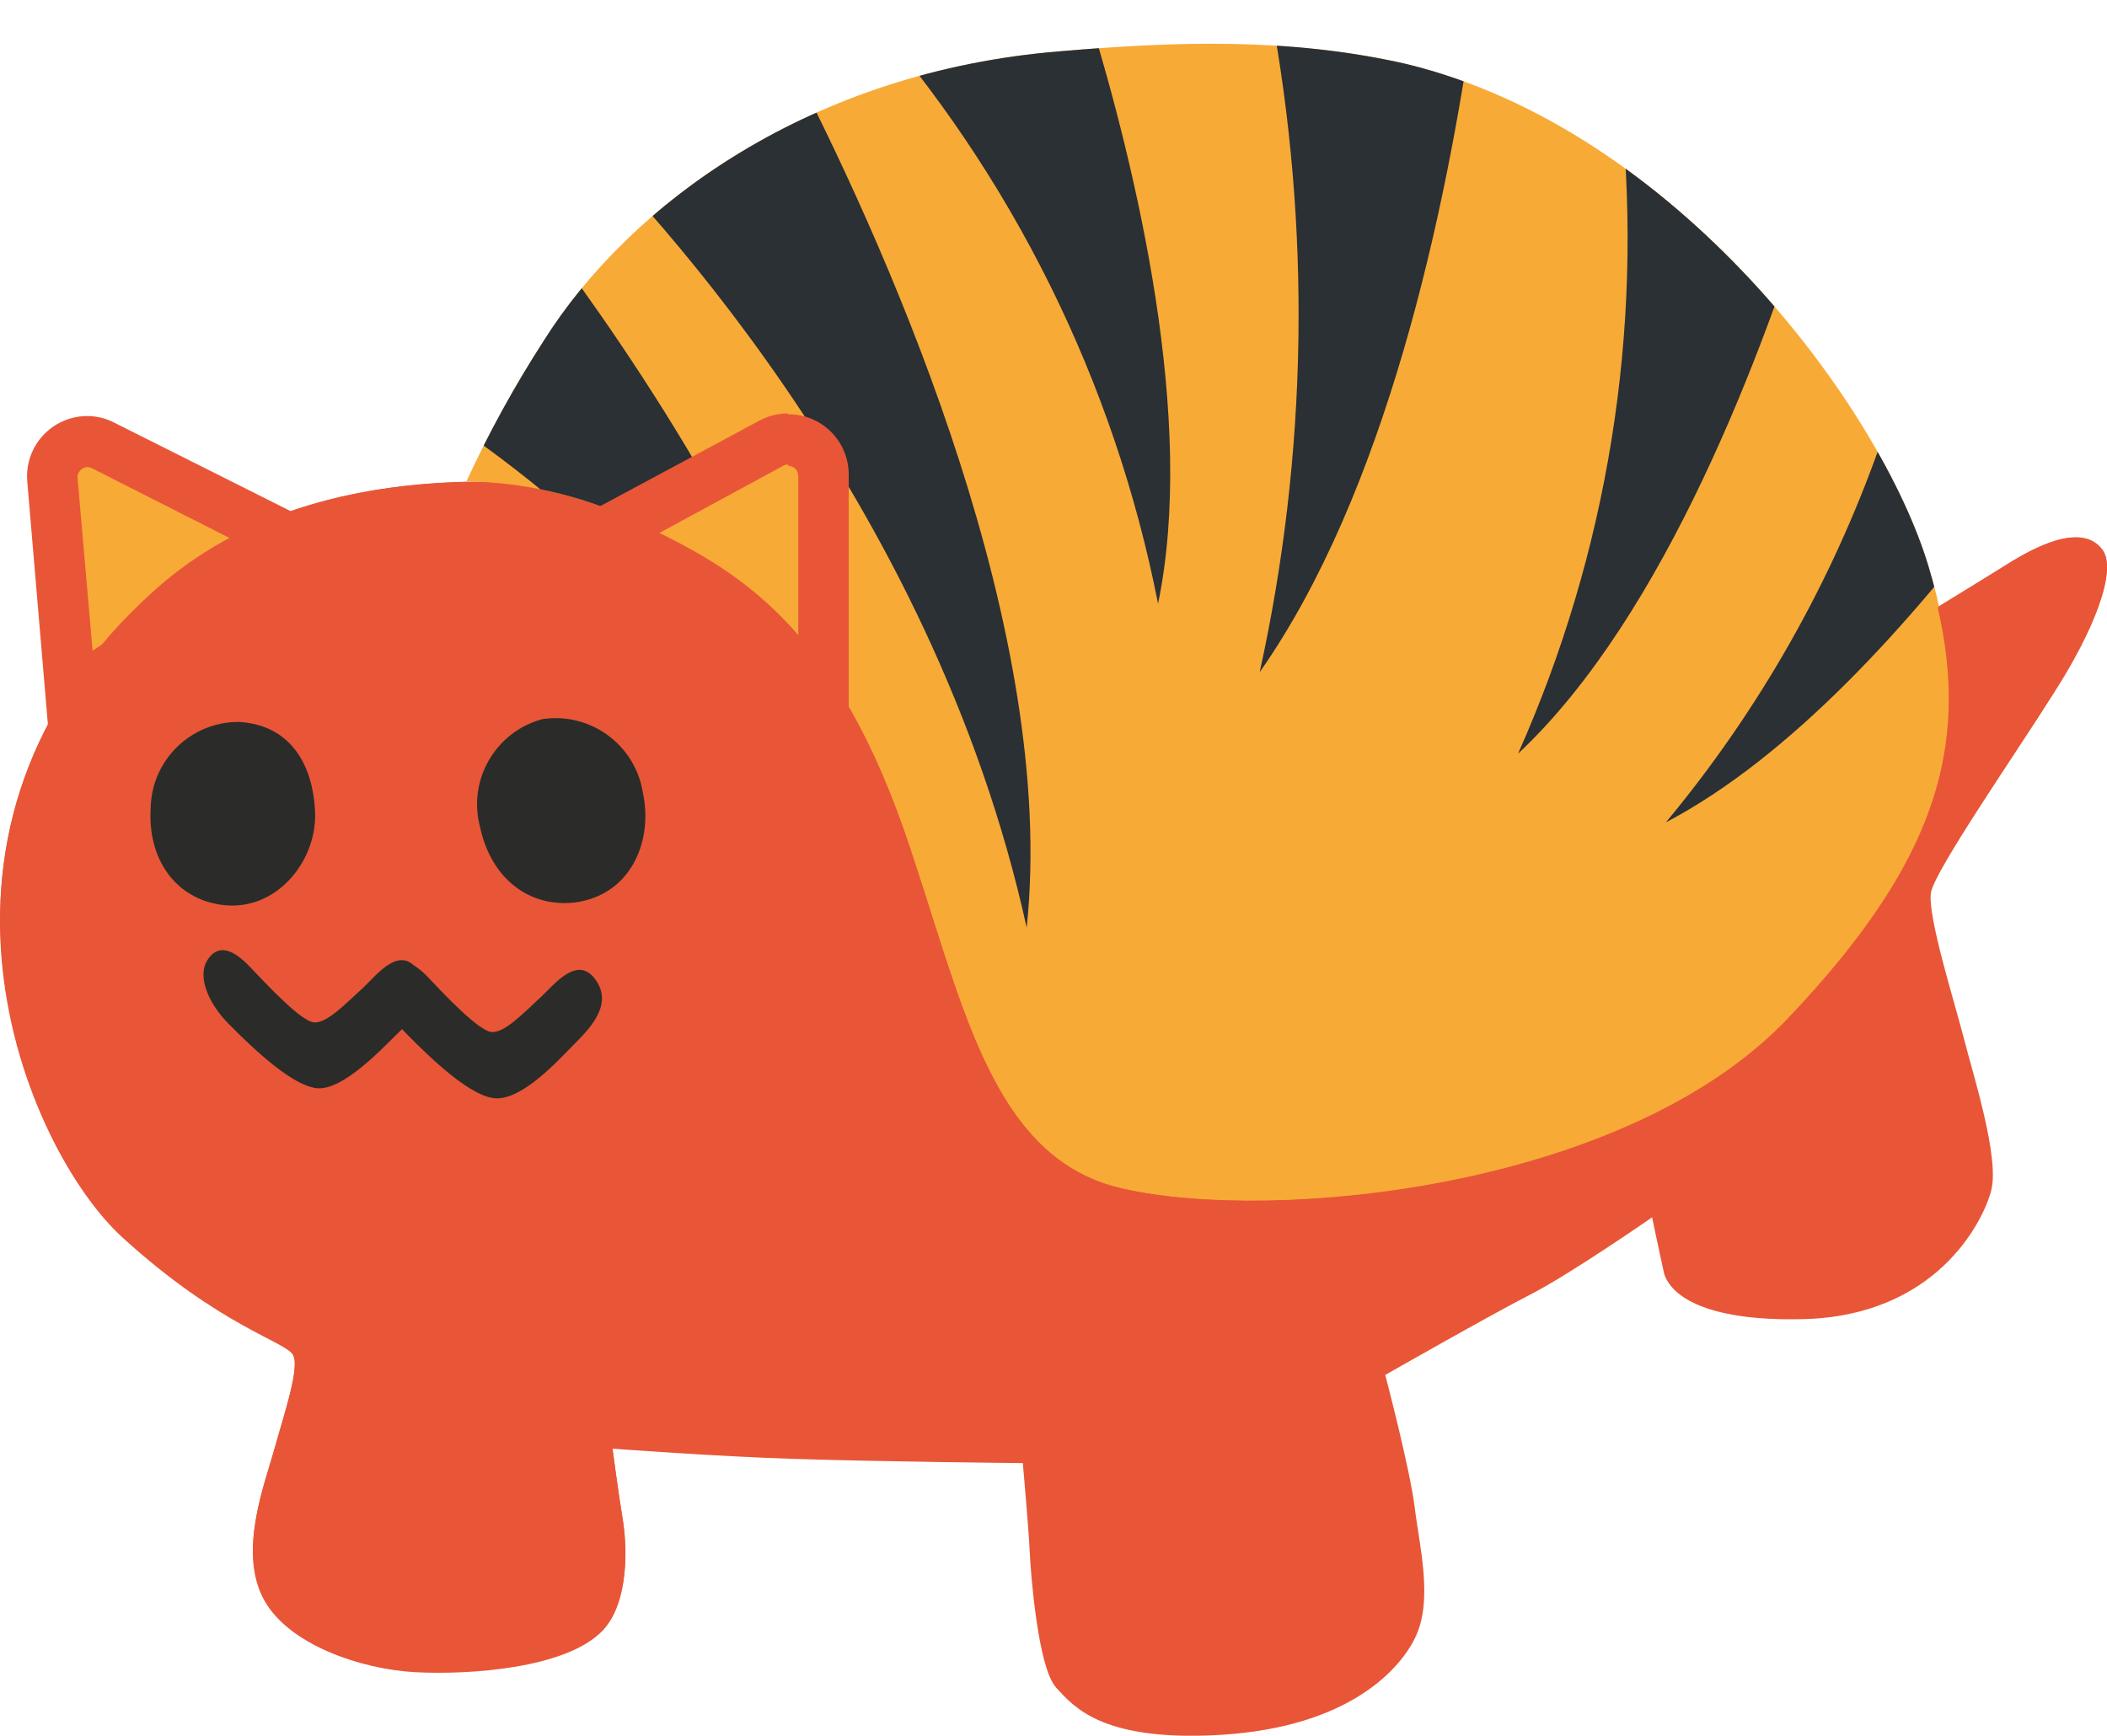
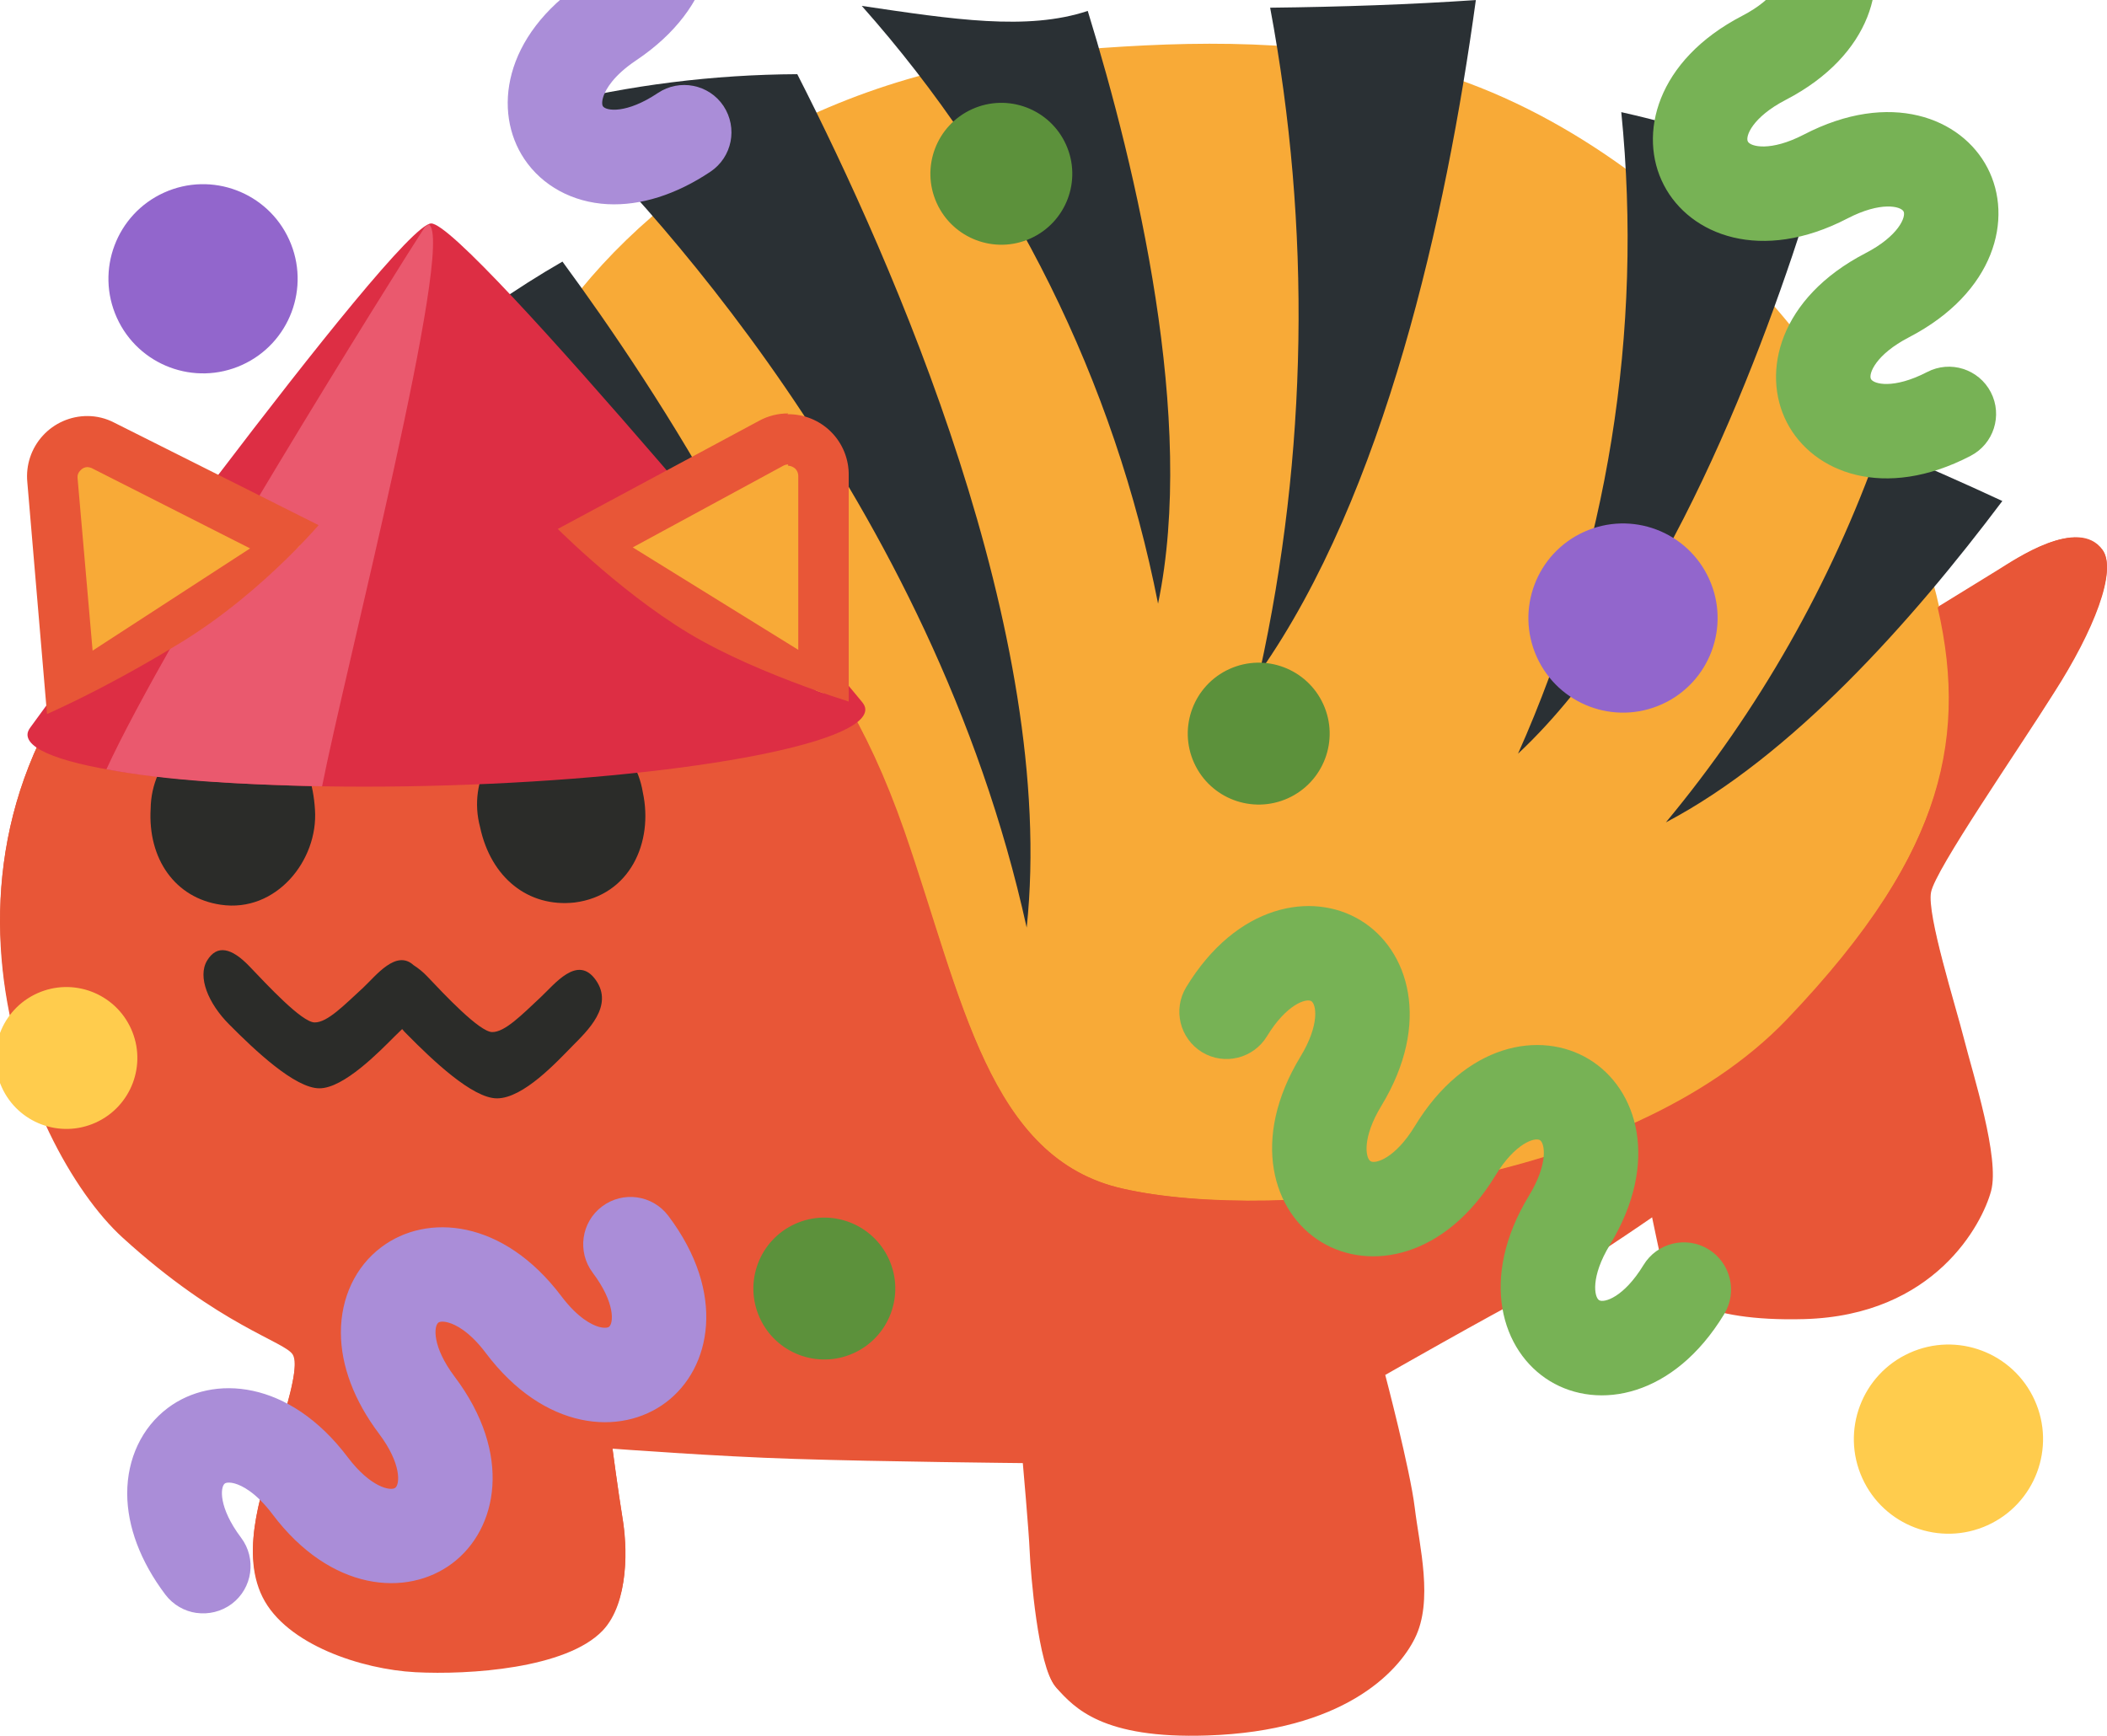
- <svg xmlns="http://www.w3.org/2000/svg" width="37mm" height="30.48mm" viewBox="0 0 104.89 86.4">
-   <defs>
-     <style>
+ <svg xmlns="http://www.w3.org/2000/svg" width="37mm" height="30.48mm" viewBox="0 0 104.89 86.4" version="1.1" id="svg48958">
+   <defs id="defs48912">
+     <style id="style48907">
      .cls-1 {
        fill: none;
      }

      .cls-2 {
        fill: #e85637;
      }

      .cls-3 {
        fill: #f8aa37;
      }

      .cls-4 {
        clip-path: url(#clip-path);
      }

      .cls-5 {
        fill: #2a3034;
      }

      .cls-6 {
        fill: #2b2c29;
      }
    </style>
-     <clipPath id="clip-path" transform="translate(0 2.18)">
-       <path class="cls-1" d="M52.77.37c-12.34,1-21.37,7.53-25.7,14.41a56.4,56.4,0,0,0-3.85,7,20.56,20.56,0,0,1,8.2,1.86C36,25.86,41.2,28.22,45,39.24,47.91,47.56,49.22,55.53,55.91,57c7.57,1.7,25,0,33.06-8.45S98.39,33.94,96,26s-12.57-21.75-26-25C64.12-.34,58.37-.11,52.77.37Z" />
+     <clipPath clipPathUnits="userSpaceOnUse" id="clipPath54261">
+       <path class="cls-3" d="m 52.77,2.55 c -12.34,1 -21.37,7.53 -25.7,14.41 a 56.4,56.4 0 0 0 -3.85,7 20.56,20.56 0 0 1 8.2,1.86 C 36,28.04 41.2,30.4 45,41.42 c 2.91,8.32 4.22,16.29 10.91,17.76 7.57,1.7 25,0 33.06,-8.45 8.06,-8.45 9.42,-14.61 7.03,-22.55 C 93.61,20.24 83.43,6.43 70,3.18 64.12,1.84 58.37,2.07 52.77,2.55 Z" id="path54263" style="fill:none;stroke-width:1" />
+     </clipPath>
+     <clipPath clipPathUnits="userSpaceOnUse" id="clipPath57507">
+       <path style="display:none;opacity:0.384;fill:none;fill-opacity:1;stroke-width:3.75" d="m 1.567,35.881 c 0,0 3.116,-1.246 7.436,-3.893 4.319,-2.647 7.319,-6.384 7.319,-6.384 l 11.069,0.355 c 0,0 3.301,3.399 6.897,5.567 3.596,2.168 8.917,3.695 8.917,3.695 l 0.985,7.981 -44.533,1.281 z" id="path57509" />
+       <path id="lpe_path-effect57511" style="opacity:0.384;fill:none;fill-opacity:1;stroke-width:3.75" class="powerclip" d="M -3.654,15.58 H 47.251 V 41.87 H -3.654 Z M 1.567,35.881 -0.345,44.481 44.189,43.2 43.203,35.219 c 0,0 -5.32,-1.527 -8.917,-3.695 -3.596,-2.168 -6.897,-5.567 -6.897,-5.567 L 16.321,25.604 c 0,0 -2.999,3.737 -7.319,6.384 -4.319,2.647 -7.436,3.893 -7.436,3.893 z" />
    </clipPath>
  </defs>
  <g id="Layer_2" data-name="Layer 2">
    <g id="grid">
      <g id="wh_copy" data-name="wh copy">
        <g id="tigers">
-           <g>
-             <path class="cls-2" d="M95.19,28.82l4.27-2.63c.86-.53,4-2.67,5.21-1,.73,1-.46,4-2.42,7.08-1.79,2.86-6,8.74-6.18,9.88s1.21,5.6,1.65,7.33,1.78,5.89,1.34,7.54-2.8,6.2-9.3,6.38c-5.16.14-6.72-1.32-6.93-2.23-.15-.66-.61-2.86-.61-2.86s-4.14,2.8-6.1,3.87-7.22,4-7.22,4,1.22,4.71,1.47,6.62.95,4.63,0,6.5c-.85,1.71-3.59,4.61-10.32,4.83-5.25.18-6.64-1.4-7.51-2.36s-1.24-5.71-1.28-6.71-.35-4.49-.35-4.49-7.13-.07-11.43-.21c-3.9-.12-9-.51-9-.51s.27,2.06.51,3.54c.23,1.32.37,4.11-1,5.52-1.79,1.9-6.63,2.23-9.3,2.08s-6.43-1.37-7.61-3.74.11-5.59.62-7.44c.45-1.63,1.26-4,.89-4.62s-3.64-1.36-8.48-5.84S-5.5,39,7.72,27.17s38.91-.58,40.27.2S95.19,28.82,95.19,28.82Z" transform="translate(0 2.18)" />
-             <path class="cls-3" d="M52.77.37c-12.34,1-21.37,7.53-25.7,14.41a56.4,56.4,0,0,0-3.85,7,20.56,20.56,0,0,1,8.2,1.86C36,25.86,41.2,28.22,45,39.24,47.91,47.56,49.22,55.53,55.91,57c7.57,1.7,25,0,33.06-8.45S98.39,33.94,96,26s-12.57-21.75-26-25C64.12-.34,58.37-.11,52.77.37Z" transform="translate(0 2.18)" />
-             <g class="cls-4">
-               <path class="cls-5" d="M51.11,44c1.54-14.6-6.66-33.16-11.42-42.49A52.16,52.16,0,0,0,27.27,3.07C31.74,7.34,46.41,22.64,51.11,44Z" transform="translate(0 2.18)" />
-               <path class="cls-5" d="M57.65,27.87c1.9-9.13-1.06-21.57-3.5-29.51-3,1-6.72.42-11.25-.25A63.16,63.16,0,0,1,57.65,27.87Z" transform="translate(0 2.18)" />
-               <path class="cls-5" d="M62.71,31.28C68.93,22.42,72,8.57,73.47-2.18c-3.24.22-6.7.34-10.24.38A82.94,82.94,0,0,1,62.71,31.28Z" transform="translate(0 2.18)" />
-               <path class="cls-5" d="M82.93,38.76c6.28-3.3,12.24-10,16.75-16-1.91-.89-3.93-1.78-6.12-2.7A61.24,61.24,0,0,1,82.93,38.76Z" transform="translate(0 2.18)" />
-               <path class="cls-5" d="M75.57,35.34C82.91,28.47,87.84,15.17,90.24,7.4c-2.5-2-5.72-3.15-9.53-4A63,63,0,0,1,75.57,35.34Z" transform="translate(0 2.18)" />
-               <path class="cls-5" d="M42.27,40.63C41.16,30,32.59,17.09,28,10.84a46.94,46.94,0,0,0-6.6,4.6,12.91,12.91,0,0,0-1.6,1.71A63.19,63.19,0,0,1,42.27,40.63Z" transform="translate(0 2.18)" />
+           <g id="g48952">
+             <path class="cls-2" d="M95.19,28.82l4.27-2.63c.86-.53,4-2.67,5.21-1,.73,1-.46,4-2.42,7.08-1.79,2.86-6,8.74-6.18,9.88s1.21,5.6,1.65,7.33,1.78,5.89,1.34,7.54-2.8,6.2-9.3,6.38c-5.16.14-6.72-1.32-6.93-2.23-.15-.66-.61-2.86-.61-2.86s-4.14,2.8-6.1,3.87-7.22,4-7.22,4,1.22,4.71,1.47,6.62.95,4.63,0,6.5c-.85,1.71-3.59,4.61-10.32,4.83-5.25.18-6.64-1.4-7.51-2.36s-1.24-5.71-1.28-6.71-.35-4.49-.35-4.49-7.13-.07-11.43-.21c-3.9-.12-9-.51-9-.51s.27,2.06.51,3.54c.23,1.32.37,4.11-1,5.52-1.79,1.9-6.63,2.23-9.3,2.08s-6.43-1.37-7.61-3.74.11-5.59.62-7.44c.45-1.63,1.26-4,.89-4.62s-3.64-1.36-8.48-5.84S-5.5,39,7.72,27.17s38.91-.58,40.27.2S95.19,28.82,95.19,28.82Z" transform="translate(0 2.18)" id="path48914" />
+             <path class="cls-3" d="M52.77.37c-12.34,1-21.37,7.53-25.7,14.41a56.4,56.4,0,0,0-3.85,7,20.56,20.56,0,0,1,8.2,1.86C36,25.86,41.2,28.22,45,39.24,47.91,47.56,49.22,55.53,55.91,57c7.57,1.7,25,0,33.06-8.45S98.39,33.94,96,26s-12.57-21.75-26-25C64.12-.34,58.37-.11,52.77.37Z" transform="translate(0 2.18)" id="path48916" />
+             <g class="cls-4" clip-path="url(#clip-path)" id="g48930">
+               <path class="cls-5" d="M51.11,44c1.54-14.6-6.66-33.16-11.42-42.49A52.16,52.16,0,0,0,27.27,3.07C31.74,7.34,46.41,22.64,51.11,44Z" transform="translate(0 2.18)" id="path48918" />
+               <path class="cls-5" d="M57.65,27.87c1.9-9.13-1.06-21.57-3.5-29.51-3,1-6.72.42-11.25-.25A63.16,63.16,0,0,1,57.65,27.87Z" transform="translate(0 2.18)" id="path48920" />
+               <path class="cls-5" d="M62.71,31.28C68.93,22.42,72,8.57,73.47-2.18c-3.24.22-6.7.34-10.24.38A82.94,82.94,0,0,1,62.71,31.28Z" transform="translate(0 2.18)" id="path48922" />
+               <path class="cls-5" d="M82.93,38.76c6.28-3.3,12.24-10,16.75-16-1.91-.89-3.93-1.78-6.12-2.7A61.24,61.24,0,0,1,82.93,38.76Z" transform="translate(0 2.18)" id="path48924" />
+               <path class="cls-5" d="M75.57,35.34C82.91,28.47,87.84,15.17,90.24,7.4c-2.5-2-5.72-3.15-9.53-4A63,63,0,0,1,75.57,35.34Z" transform="translate(0 2.18)" id="path48926" />
+               <path class="cls-5" d="M42.27,40.63C41.16,30,32.59,17.09,28,10.84a46.94,46.94,0,0,0-6.6,4.6,12.91,12.91,0,0,0-1.6,1.71A63.19,63.19,0,0,1,42.27,40.63Z" transform="translate(0 2.18)" id="path48928" />
            </g>
-             <g>
-               <path class="cls-3" d="M2.6,21.7A1.68,1.68,0,0,1,3,20.38a1.77,1.77,0,0,1,1.3-.58,1.66,1.66,0,0,1,.78.19l9.87,5L3.53,32.44Z" transform="translate(0 2.18)" />
-               <path class="cls-2" d="M4.34,21.07a.63.63,0,0,1,.22.05l7.89,4L4.61,30.21,3.86,21.6A.44.44,0,0,1,4,21.24a.48.48,0,0,1,.36-.17m0-2.54a3,3,0,0,0-3,3.29L2.45,34.66,17.53,24.8,5.69,18.86a2.89,2.89,0,0,0-1.35-.33Z" transform="translate(0 2.18)" />
+             <path class="cls-2" d="M102.25,32.31c2-3.11,3.15-6.08,2.42-7.08-1.23-1.71-4.35.43-5.21,1l-3,1.83c1.62,7-.15,12.83-7.51,20.56C80.93,57,63.48,58.73,55.91,57c-6.69-1.5-8-9.47-10.88-17.79C41.2,28.22,36,25.86,31.42,23.67a20.56,20.56,0,0,0-8.2-1.86v0c-5.64.13-11.22,1.54-15.51,5.38C-5.5,39,1.24,55,6.1,59.43s8.12,5.18,8.48,5.84-.44,3-.89,4.62c-.51,1.85-1.8,5.07-.62,7.44s4.94,3.6,7.61,3.74S28.19,80.89,30,79c1.34-1.41,1.2-4.2,1-5.52-.24-1.48-.51-3.54-.51-3.54s5.15.39,9.05.51c4.3.14,11.43.21,11.43.21s.31,3.5.35,4.49.4,5.74,1.28,6.71,2.26,2.54,7.51,2.36c6.73-.22,9.47-3.12,10.32-4.83.94-1.87.23-4.59,0-6.5s-1.47-6.62-1.47-6.62,5.26-3,7.22-4,6.1-3.87,6.1-3.87.46,2.2.61,2.86c.21.91,1.77,2.37,6.93,2.23,6.5-.18,8.86-4.74,9.3-6.38s-.9-5.8-1.34-7.54-1.86-6.2-1.65-7.33S100.46,35.17,102.25,32.31Z" transform="translate(0 2.18)" id="path48944" />
+             <path class="cls-6" d="M32,37.26c.54,2.49-.64,5.14-3.4,5.49C26.3,43,24.44,41.52,23.9,39A4.39,4.39,0,0,1,27,33.62,4.4,4.4,0,0,1,32,37.26Z" transform="translate(0 2.18)" id="path48946" />
+             <path class="cls-6" d="M15.68,38.13c.17,2.52-1.94,5.14-4.69,4.73-2.27-.33-3.64-2.28-3.49-4.79a4.37,4.37,0,0,1,4.4-4.31C14.18,33.89,15.52,35.51,15.68,38.13Z" transform="translate(0 2.18)" id="path48948" />
+             <path class="cls-6" d="M24.74,52.5c1.32,0,3-1.84,3.75-2.6s2.08-2,1.17-3.29-2.05.21-2.75.86c-.93.87-1.78,1.74-2.41,1.73s-2.36-1.85-3.24-2.78a3.6,3.6,0,0,0-.67-.55c-.87-.8-1.87.52-2.51,1.12-.94.86-1.78,1.74-2.42,1.73s-2.35-1.86-3.24-2.79-1.62-1.1-2.11-.29.06,2.14,1.1,3.18C12.68,50.1,14.68,52,15.9,52s3-1.84,3.76-2.6l.36-.35a2.61,2.61,0,0,0,.23.25C21.52,50.59,23.52,52.5,24.74,52.5Z" transform="translate(0 2.18)" id="path48950" />
+             <g id="g8739" transform="matrix(1.355001,-0.2013586,0.2013586,1.355001,-33.45827,-13.66754)" style="display:inline" clip-path="none">
+               <path fill="#dd2e44" d="m 50.008,43.573 c 0.011,-0.09 -0.023,-0.185 -0.081,-0.281 0,0 -11.66,-19.349 -12.932,-19.5 -1.272,-0.149 -17.096,15.976 -17.096,15.976 -0.079,0.08 -0.134,0.163 -0.144,0.255 -0.149,1.263 6.504,3.08 14.857,4.061 8.355,0.981 15.247,0.753 15.396,-0.51 z" id="path5268" style="stroke-width:1.394" />
+               <path fill="#ea596e" d="m 36.91,23.816 c -0.045,0.012 -0.1,0.037 -0.163,0.075 -1.276,1.439 -11.566,13.519 -14.339,17.79 2.169,0.745 4.658,1.247 7.662,1.764 1.415,-3.989 7.721,-18.905 6.84,-19.629 z" id="path5270" style="stroke-width:1.394" />
            </g>
-             <g>
-               <path class="cls-3" d="M28.93,25l9.45-5a1.77,1.77,0,0,1,.84-.21,1.8,1.8,0,0,1,1.27.53A1.74,1.74,0,0,1,41,21.5l0,10.92Z" transform="translate(0 2.18)" />
-               <path class="cls-2" d="M39.22,21a.59.59,0,0,1,.38.16.52.52,0,0,1,.14.36l0,8.65-8.24-5.1L39,21a.53.53,0,0,1,.24-.06m0-2.54a3,3,0,0,0-1.44.36L26.39,24.89l15.86,9.8,0-13.19a3,3,0,0,0-3.05-3.06Z" transform="translate(0 2.18)" />
+             <g id="g56731" clip-path="url(#clipPath57507)">
+               <g id="g48936">
+                 <path class="cls-3" d="M 2.6,21.7 A 1.68,1.68 0 0 1 3,20.38 1.77,1.77 0 0 1 4.3,19.8 1.66,1.66 0 0 1 5.08,19.99 l 9.87,5 -11.42,7.45 z" transform="translate(0 2.18)" id="path48932" />
+                 <path class="cls-2" d="m 4.34,21.07 a 0.63,0.63 0 0 1 0.22,0.05 l 7.89,4 L 4.61,30.21 3.86,21.6 A 0.44,0.44 0 0 1 4,21.24 0.48,0.48 0 0 1 4.36,21.07 m 0,-2.54 a 3,3 0 0 0 -3,3.29 L 2.45,34.66 17.53,24.8 5.69,18.86 A 2.89,2.89 0 0 0 4.34,18.53 Z" transform="translate(0 2.18)" id="path48934" />
+               </g>
+               <g id="g48942">
+                 <path class="cls-3" d="m 28.93,25 9.45,-5 a 1.77,1.77 0 0 1 0.84,-0.21 1.8,1.8 0 0 1 1.27,0.53 1.74,1.74 0 0 1 0.51,1.18 v 10.92 z" transform="translate(0 2.18)" id="path48938" />
+                 <path class="cls-2" d="m 39.22,21 a 0.59,0.59 0 0 1 0.38,0.16 0.52,0.52 0 0 1 0.14,0.36 v 8.65 L 31.5,25.07 39,21 a 0.53,0.53 0 0 1 0.24,-0.06 m 0,-2.54 a 3,3 0 0 0 -1.44,0.36 l -11.41,6.13 15.86,9.8 V 21.5 A 3,3 0 0 0 39.2,18.44 Z" transform="translate(0 2.18)" id="path48940" />
+               </g>
            </g>
-             <path class="cls-2" d="M102.25,32.31c2-3.11,3.15-6.08,2.42-7.08-1.23-1.71-4.35.43-5.21,1l-3,1.83c1.62,7-.15,12.83-7.51,20.56C80.93,57,63.48,58.73,55.91,57c-6.69-1.5-8-9.47-10.88-17.79C41.2,28.22,36,25.86,31.42,23.67a20.56,20.56,0,0,0-8.2-1.86v0c-5.64.13-11.22,1.54-15.51,5.38C-5.5,39,1.24,55,6.1,59.43s8.12,5.18,8.48,5.84-.44,3-.89,4.62c-.51,1.85-1.8,5.07-.62,7.44s4.94,3.6,7.61,3.74S28.19,80.89,30,79c1.34-1.41,1.2-4.2,1-5.52-.24-1.48-.51-3.54-.51-3.54s5.15.39,9.05.51c4.3.14,11.43.21,11.43.21s.31,3.5.35,4.49.4,5.74,1.28,6.71,2.26,2.54,7.51,2.36c6.73-.22,9.47-3.12,10.32-4.83.94-1.87.23-4.59,0-6.5s-1.47-6.62-1.47-6.62,5.26-3,7.22-4,6.1-3.87,6.1-3.87.46,2.2.61,2.86c.21.91,1.77,2.37,6.93,2.23,6.5-.18,8.86-4.74,9.3-6.38s-.9-5.8-1.34-7.54-1.86-6.2-1.65-7.33S100.46,35.17,102.25,32.31Z" transform="translate(0 2.18)" />
-             <path class="cls-6" d="M32,37.26c.54,2.49-.64,5.14-3.4,5.49C26.3,43,24.44,41.52,23.9,39A4.39,4.39,0,0,1,27,33.62,4.4,4.4,0,0,1,32,37.26Z" transform="translate(0 2.18)" />
-             <path class="cls-6" d="M15.68,38.13c.17,2.52-1.94,5.14-4.69,4.73-2.27-.33-3.64-2.28-3.49-4.79a4.37,4.37,0,0,1,4.4-4.31C14.18,33.89,15.52,35.51,15.68,38.13Z" transform="translate(0 2.18)" />
-             <path class="cls-6" d="M24.74,52.5c1.32,0,3-1.84,3.75-2.6s2.08-2,1.17-3.29-2.05.21-2.75.86c-.93.87-1.78,1.74-2.41,1.73s-2.36-1.85-3.24-2.78a3.6,3.6,0,0,0-.67-.55c-.87-.8-1.87.52-2.51,1.12-.94.86-1.78,1.74-2.42,1.73s-2.35-1.86-3.24-2.79-1.62-1.1-2.11-.29.06,2.14,1.1,3.18C12.68,50.1,14.68,52,15.9,52s3-1.84,3.76-2.6l.36-.35a2.61,2.61,0,0,0,.23.25C21.52,50.59,23.52,52.5,24.74,52.5Z" transform="translate(0 2.18)" />
          </g>
        </g>
      </g>
    </g>
+     <g id="g9662" transform="matrix(-0.4121986,-0.9110394,0.9110394,-0.4121986,31.2822,109.4851)">
+       <path fill="#aa8dd8" d="m 91.24,46.864 c -0.489,-0.349 -0.845,-0.885 -0.954,-1.527 -0.338,-2.025 -0.118,-3.875 0.638,-5.337 0.801,-1.548 2.169,-2.582 3.755,-2.848 2.782,-0.465 6.022,1.549 6.82,6.311 0.312,1.852 1.114,2.49 1.396,2.44 0.283,-0.045 0.835,-0.912 0.526,-2.764 -0.338,-2.025 -0.118,-3.875 0.638,-5.337 0.801,-1.548 2.168,-2.586 3.755,-2.848 2.784,-0.466 6.022,1.549 6.821,6.306 0.227,1.35 0.691,1.966 0.947,2.209 0.208,0.193 0.373,0.248 0.452,0.235 0.28,-0.049 0.834,-0.906 0.523,-2.763 -0.213,-1.283 0.651,-2.499 1.934,-2.712 1.282,-0.215 2.495,0.648 2.712,1.934 0.799,4.757 -1.605,7.721 -4.392,8.187 -2.784,0.466 -6.022,-1.549 -6.82,-6.311 -0.225,-1.35 -0.689,-1.961 -0.946,-2.204 -0.207,-0.196 -0.371,-0.251 -0.45,-0.236 -0.283,0.045 -0.836,0.907 -0.526,2.764 0.797,4.758 -1.605,7.721 -4.392,8.187 -2.784,0.466 -6.025,-1.548 -6.817,-6.307 -0.227,-1.35 -0.693,-1.965 -0.95,-2.208 -0.206,-0.194 -0.37,-0.248 -0.45,-0.236 -0.282,0.05 -0.835,0.912 -0.526,2.764 0.215,1.282 -0.651,2.499 -1.934,2.712 -0.646,0.103 -1.27,-0.062 -1.761,-0.411 z" id="path9163" style="stroke-width:2.355" />
+       <path fill="#77b255" d="m 51.534,96.655 c -0.263,-4.82 2.458,-7.494 5.279,-7.643 2.818,-0.15 5.813,2.216 6.072,7.033 0.099,1.88 0.826,2.601 1.111,2.59 0.291,-0.017 0.936,-0.816 0.835,-2.691 -0.261,-4.817 2.462,-7.491 5.283,-7.64 2.822,-0.154 5.811,2.216 6.069,7.035 0.102,1.879 0.83,2.602 1.117,2.584 0.284,-0.016 0.933,-0.812 0.833,-2.69 -0.069,-1.294 0.924,-2.409 2.221,-2.477 1.301,-0.065 2.408,0.929 2.478,2.228 0.259,4.814 -2.458,7.492 -5.284,7.644 -2.818,0.15 -5.808,-2.217 -6.071,-7.038 -0.099,-1.88 -0.826,-2.601 -1.112,-2.583 -0.285,0.013 -0.934,0.809 -0.834,2.685 0.26,4.822 -2.458,7.494 -5.284,7.644 -2.817,0.152 -5.806,-2.215 -6.069,-7.037 -0.098,-1.875 -0.831,-2.597 -1.112,-2.583 -0.289,0.017 -0.935,0.811 -0.837,2.689 0.073,1.3 -0.923,2.406 -2.221,2.477 -1.297,0.069 -2.408,-0.929 -2.473,-2.227 z" id="path9165" style="stroke-width:2.355" />
+       <circle fill="#5c913b" cx="53.544" cy="58.669" r="3.532" id="circle9167" style="stroke-width:2.355" />
+       <circle fill="#9266cc" cx="95.841" cy="20.121" r="4.709" id="circle9169" style="stroke-width:2.355" />
+       <circle fill="#9266cc" cx="51.311" cy="77.564" r="4.709" id="circle9171" style="stroke-width:2.355" />
+       <circle fill="#5c913b" cx="84.221" cy="58.485" r="3.532" id="circle9173" style="stroke-width:2.355" />
+       <circle fill="#5c913b" cx="37.286" cy="27.577" r="3.532" id="circle9175" style="stroke-width:2.355" />
+       <circle fill="#ffcc4d" cx="7.386" cy="75.474" r="4.709" id="circle9177" style="stroke-width:2.355" />
+       <circle fill="#ffcc4d" cx="94.596" cy="77.404" r="3.532" id="circle9179" style="stroke-width:2.355" />
+       <circle fill="#ffcc4d" cx="63.299" cy="-2.069" r="3.532" id="circle9181" style="stroke-width:2.355" />
+       <path fill="#77b255" d="m 17.656,67.862 c -2.728,-3.982 -1.792,-7.68 0.541,-9.273 2.331,-1.592 6.119,-1.126 8.842,2.856 1.062,1.555 2.057,1.793 2.294,1.636 0.24,-0.165 0.376,-1.183 -0.684,-2.734 -2.725,-3.981 -1.787,-7.68 0.546,-9.272 2.331,-1.597 6.116,-1.125 8.84,2.859 1.063,1.552 2.061,1.792 2.297,1.628 0.234,-0.161 0.375,-1.178 -0.686,-2.731 -0.732,-1.07 -0.462,-2.538 0.611,-3.27 1.078,-0.732 2.54,-0.457 3.275,0.617 2.722,3.979 1.791,7.678 -0.544,9.277 -2.331,1.592 -6.115,1.122 -8.843,-2.86 -1.062,-1.555 -2.057,-1.793 -2.292,-1.629 -0.237,0.159 -0.378,1.176 0.682,2.727 2.727,3.985 1.792,7.68 -0.544,9.277 -2.328,1.593 -6.112,1.124 -8.841,-2.861 -1.058,-1.551 -2.06,-1.787 -2.292,-1.629 -0.238,0.165 -0.378,1.179 0.681,2.732 0.737,1.073 0.461,2.536 -0.611,3.27 -1.072,0.732 -2.54,0.457 -3.27,-0.618 z" id="path9584" style="stroke-width:2.355" />
+       <path fill="#aa8dd8" d="m 35.455,-7.558 c 0.322,-0.508 0.838,-0.892 1.473,-1.037 2.004,-0.449 3.862,-0.331 5.363,0.344 1.589,0.715 2.697,2.024 3.05,3.593 0.617,2.752 -1.216,6.098 -5.928,7.156 -1.832,0.413 -2.425,1.249 -2.36,1.528 0.061,0.28 0.956,0.784 2.789,0.373 2.004,-0.449 3.862,-0.331 5.363,0.344 1.589,0.715 2.701,2.022 3.05,3.593 0.618,2.755 -1.216,6.098 -5.922,7.157 -1.335,0.301 -1.925,0.798 -2.154,1.067 -0.182,0.219 -0.227,0.386 -0.21,0.465 0.064,0.277 0.951,0.783 2.788,0.371 1.269,-0.283 2.531,0.513 2.814,1.783 0.285,1.268 -0.51,2.527 -1.783,2.814 -4.706,1.059 -7.797,-1.179 -8.415,-3.936 -0.618,-2.755 1.216,-6.098 5.928,-7.156 1.336,-0.298 1.92,-0.796 2.149,-1.066 0.185,-0.217 0.23,-0.384 0.211,-0.462 -0.061,-0.28 -0.952,-0.785 -2.789,-0.373 -4.707,1.056 -7.797,-1.179 -8.415,-3.936 -0.618,-2.755 1.215,-6.1 5.924,-7.152 1.335,-0.301 1.924,-0.8 2.153,-1.069 0.183,-0.216 0.228,-0.383 0.211,-0.462 -0.065,-0.279 -0.956,-0.784 -2.789,-0.373 -1.268,0.285 -2.531,-0.513 -2.814,-1.783 -0.138,-0.639 -0.008,-1.271 0.314,-1.781 z" id="path9586" style="stroke-width:2.355" />
+     </g>
  </g>
</svg>
